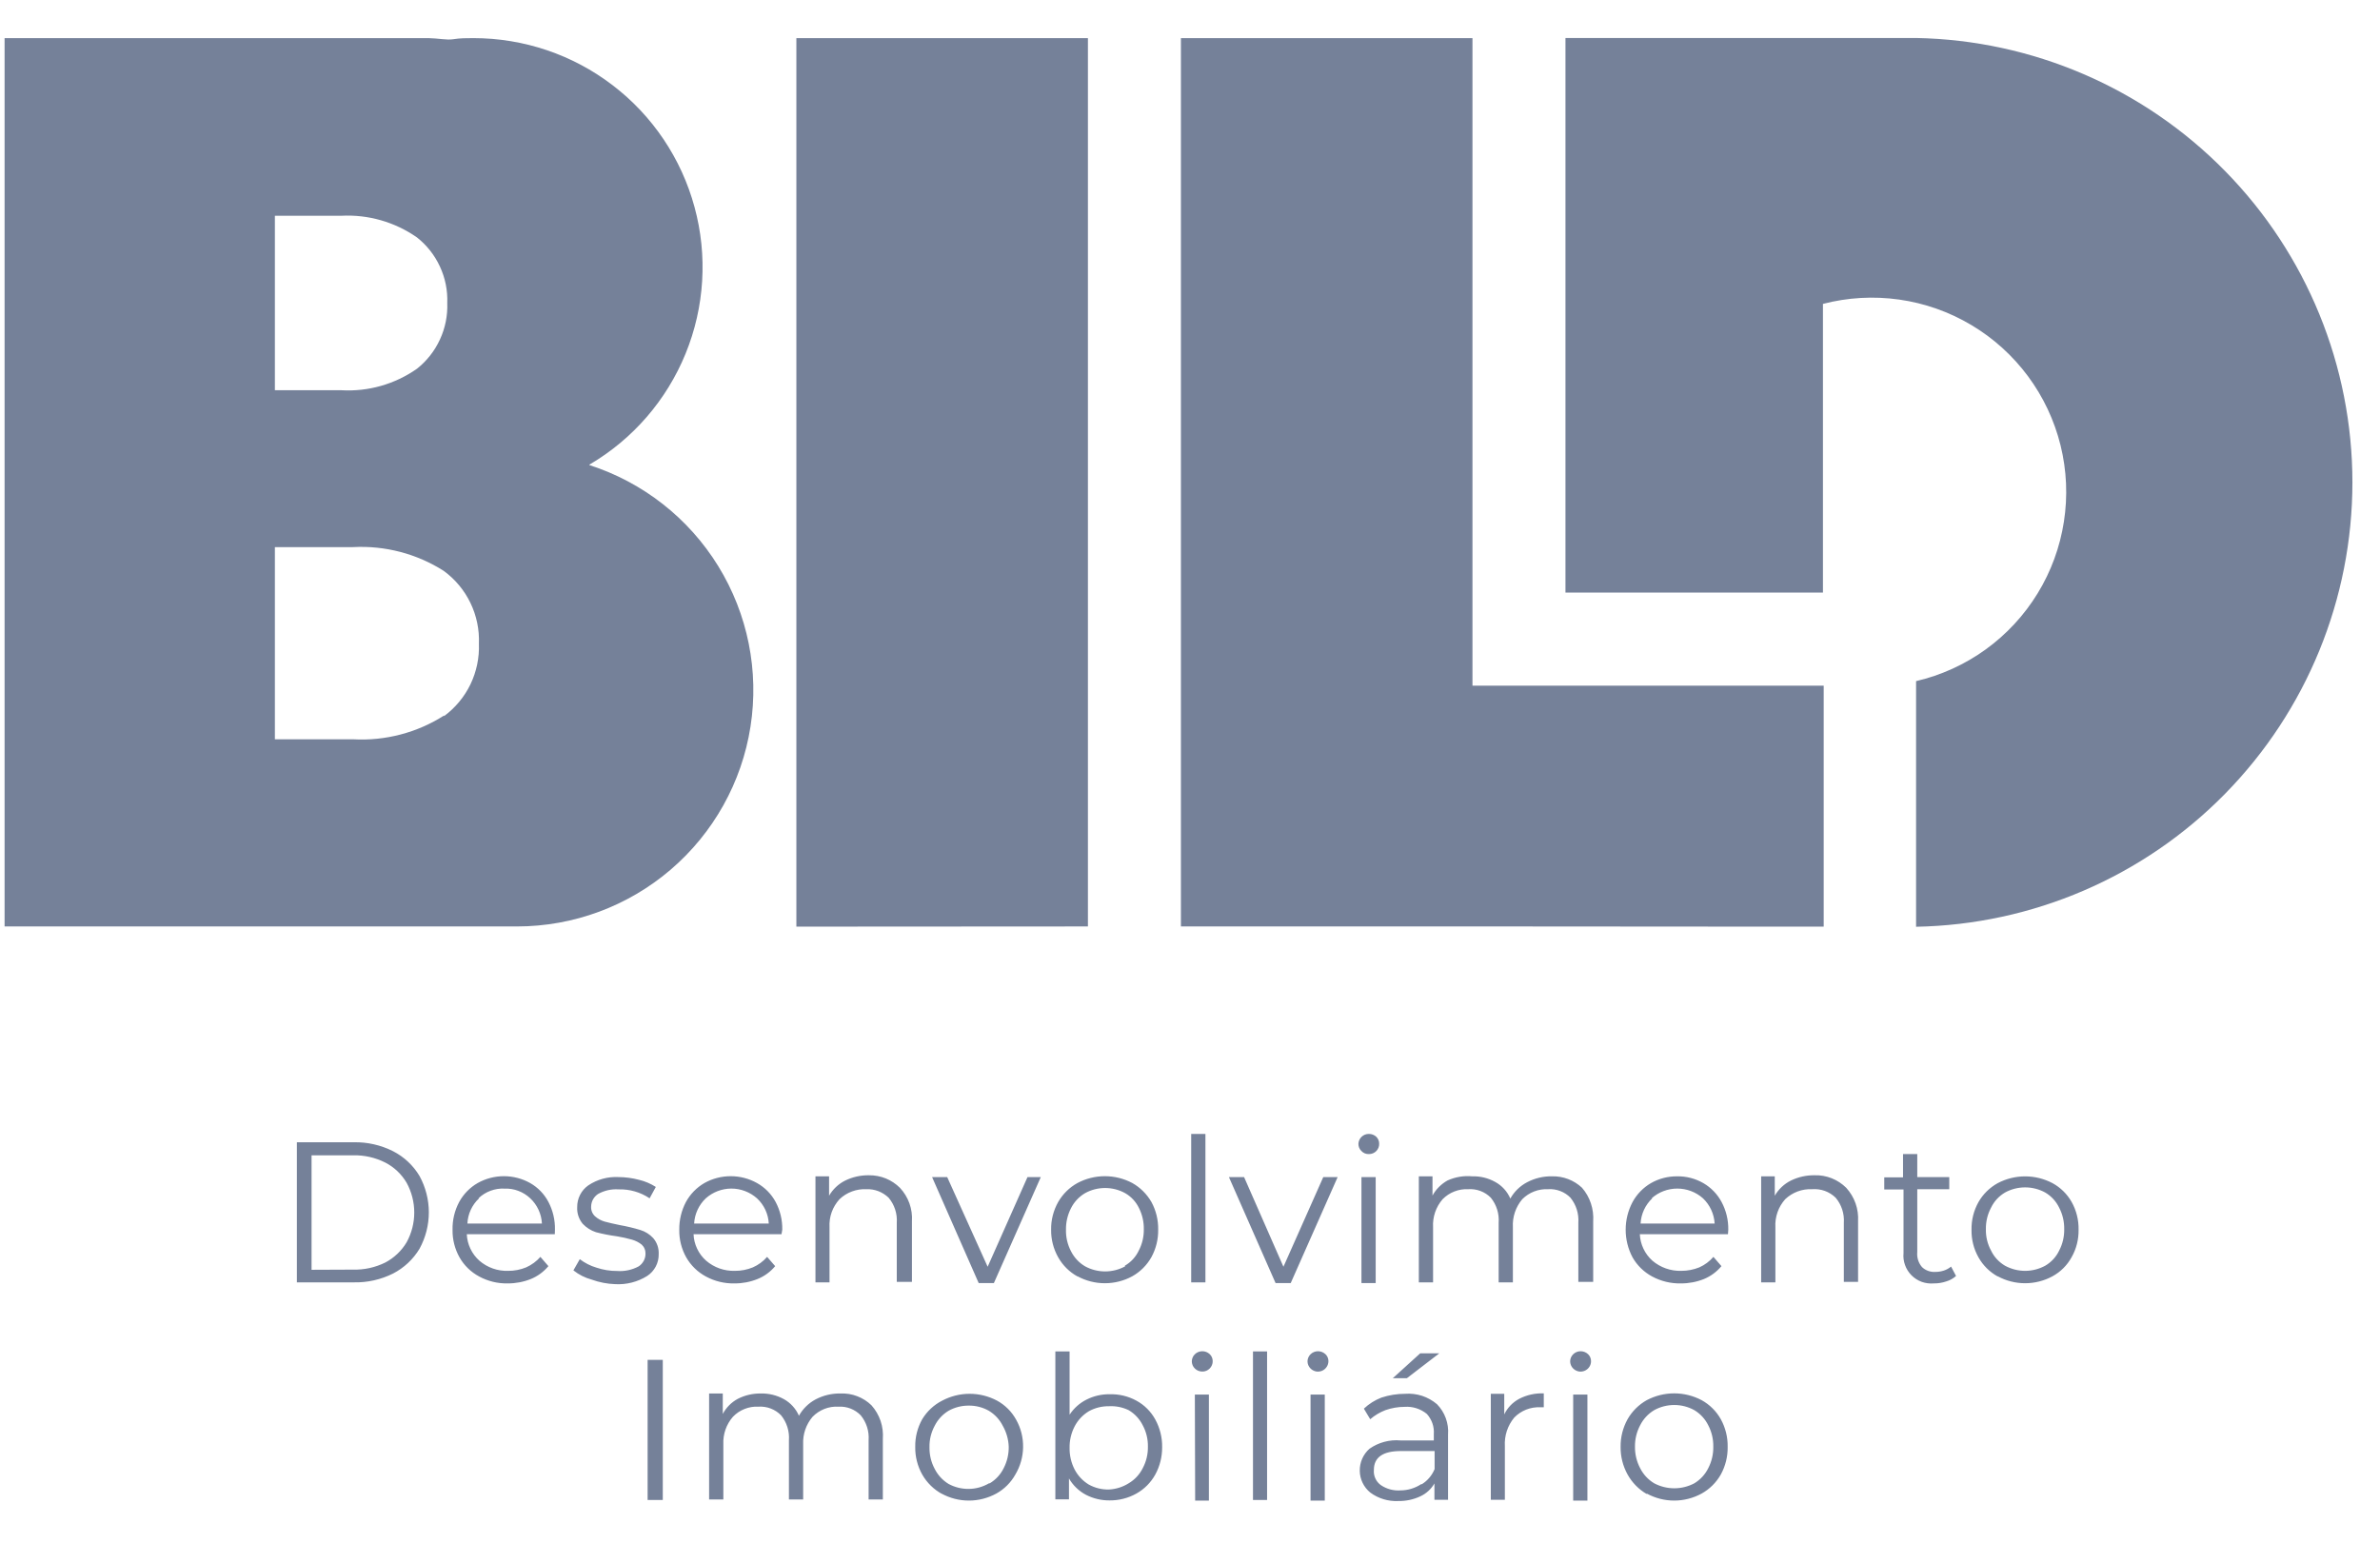
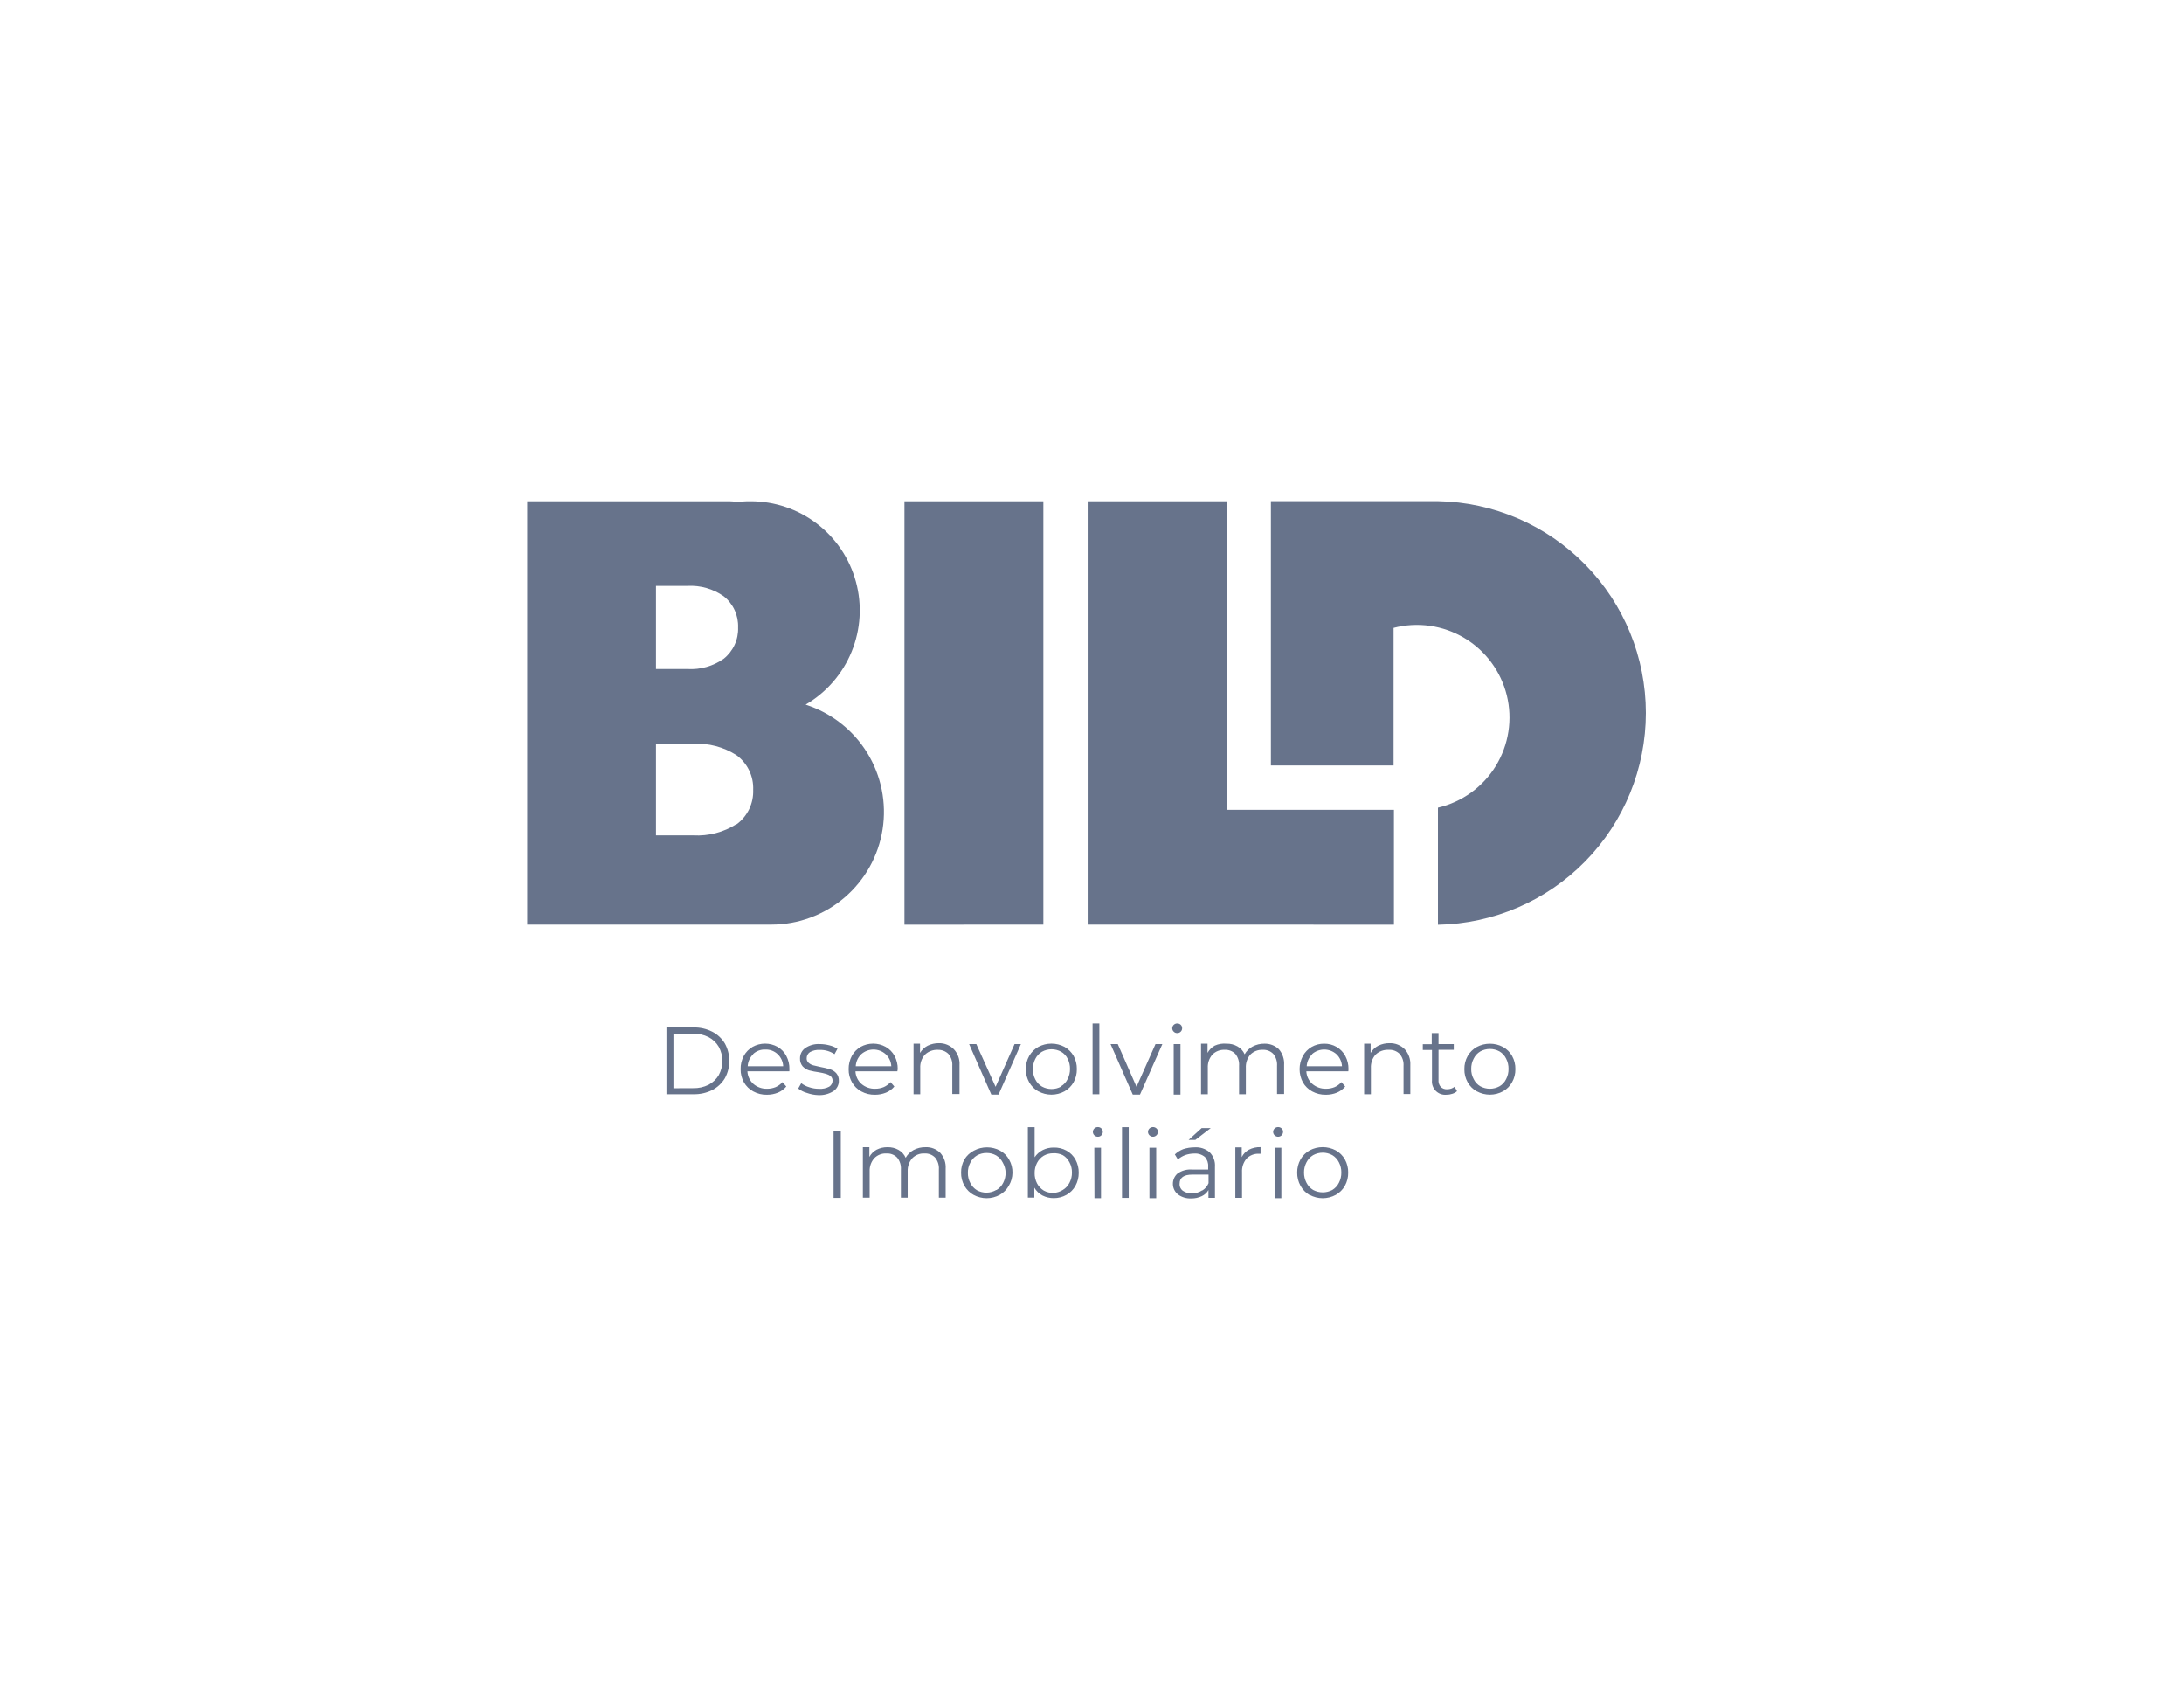
- <svg xmlns="http://www.w3.org/2000/svg" width="54" height="35" viewBox="0 0 54 35" fill="none">
-   <path d="M13.375 10.542C14.359 9.965 15.125 9.08 15.556 8.023C15.987 6.967 16.058 5.798 15.758 4.698C15.459 3.597 14.806 2.625 13.899 1.933C12.993 1.24 11.883 0.865 10.742 0.865C10.588 0.865 10.437 0.865 10.286 0.89C10.134 0.914 9.942 0.869 9.725 0.865H0.104V21.023H11.732C13.011 21.022 14.246 20.565 15.217 19.734C16.188 18.902 16.831 17.752 17.028 16.489C17.226 15.226 16.966 13.934 16.296 12.846C15.625 11.757 14.588 10.944 13.371 10.553L13.375 10.542ZM6.237 4.896H7.743C8.354 4.864 8.959 5.037 9.461 5.388C9.684 5.564 9.863 5.791 9.982 6.05C10.102 6.308 10.159 6.591 10.148 6.876C10.159 7.161 10.102 7.444 9.982 7.703C9.863 7.963 9.684 8.19 9.461 8.367C8.96 8.719 8.354 8.891 7.743 8.855H6.237V4.896ZM10.076 16.236C9.462 16.627 8.741 16.816 8.014 16.776H6.237V12.415H8.007C8.734 12.376 9.455 12.564 10.069 12.955C10.327 13.144 10.535 13.393 10.674 13.682C10.813 13.97 10.879 14.288 10.866 14.608C10.878 14.925 10.812 15.241 10.675 15.527C10.537 15.813 10.331 16.061 10.076 16.25V16.236Z" fill="#758199" />
-   <path d="M41.378 15.559H33.409V0.865H26.794V21.023H34.33L39.924 21.027H41.378V15.559ZM24.684 0.865H18.069V21.027L24.684 21.023V0.865Z" fill="#758199" />
-   <path d="M43.491 0.862H35.519V13.446H41.361V6.896C41.925 6.749 42.514 6.716 43.092 6.798C43.67 6.88 44.225 7.076 44.727 7.375C45.228 7.673 45.666 8.069 46.013 8.537C46.361 9.006 46.612 9.54 46.752 10.106C46.892 10.673 46.918 11.262 46.828 11.838C46.739 12.415 46.536 12.969 46.231 13.466C45.926 13.964 45.525 14.396 45.052 14.738C44.579 15.079 44.042 15.324 43.474 15.456V21.03C46.116 20.981 48.634 19.898 50.485 18.012C52.336 16.126 53.374 13.589 53.374 10.946C53.374 8.303 52.336 5.766 50.485 3.881C48.634 1.995 46.116 0.911 43.474 0.862H43.491Z" fill="#758199" />
-   <path d="M6.736 25.92H8.028C8.336 25.914 8.642 25.984 8.918 26.123C9.167 26.25 9.376 26.446 9.519 26.686C9.657 26.939 9.73 27.223 9.73 27.511C9.73 27.799 9.657 28.083 9.519 28.336C9.375 28.576 9.166 28.771 8.918 28.899C8.642 29.037 8.336 29.106 8.028 29.099H6.736V25.92ZM8.01 28.81C8.264 28.817 8.515 28.761 8.742 28.649C8.943 28.543 9.111 28.384 9.227 28.188C9.34 27.982 9.399 27.75 9.399 27.515C9.399 27.279 9.34 27.048 9.227 26.841C9.112 26.645 8.944 26.485 8.742 26.381C8.516 26.267 8.264 26.21 8.01 26.216H7.069V28.814L8.01 28.81ZM12.588 28.006H10.591C10.596 28.12 10.624 28.232 10.673 28.335C10.722 28.439 10.791 28.531 10.876 28.607C11.057 28.763 11.29 28.846 11.529 28.838C11.669 28.839 11.809 28.812 11.938 28.759C12.062 28.703 12.172 28.623 12.261 28.521L12.443 28.731C12.336 28.859 12.199 28.96 12.045 29.023C11.878 29.09 11.699 29.124 11.519 29.123C11.293 29.128 11.069 29.073 10.87 28.965C10.684 28.865 10.53 28.715 10.426 28.532C10.319 28.341 10.264 28.125 10.268 27.906C10.263 27.686 10.315 27.468 10.419 27.274C10.517 27.095 10.662 26.946 10.839 26.845C11.02 26.743 11.225 26.69 11.433 26.69C11.641 26.69 11.846 26.743 12.028 26.845C12.204 26.945 12.349 27.094 12.443 27.274C12.545 27.468 12.596 27.684 12.591 27.903L12.588 28.006ZM10.87 27.192C10.71 27.341 10.615 27.547 10.605 27.765H12.296C12.285 27.547 12.19 27.341 12.031 27.192C11.953 27.118 11.861 27.061 11.761 27.023C11.661 26.985 11.554 26.968 11.447 26.972C11.339 26.966 11.23 26.983 11.129 27.021C11.027 27.059 10.934 27.117 10.856 27.192H10.87ZM13.426 29.037C13.275 28.996 13.133 28.925 13.01 28.827L13.155 28.573C13.268 28.659 13.396 28.725 13.533 28.765C13.684 28.816 13.844 28.842 14.004 28.841C14.171 28.853 14.34 28.817 14.488 28.738C14.537 28.707 14.576 28.664 14.604 28.614C14.632 28.563 14.646 28.507 14.646 28.449C14.647 28.411 14.64 28.372 14.625 28.337C14.611 28.301 14.588 28.269 14.56 28.243C14.495 28.191 14.42 28.153 14.34 28.13C14.227 28.098 14.113 28.073 13.997 28.054C13.837 28.033 13.678 28.002 13.522 27.961C13.407 27.924 13.303 27.857 13.22 27.769C13.133 27.663 13.088 27.528 13.096 27.391C13.095 27.295 13.117 27.2 13.161 27.114C13.204 27.028 13.268 26.955 13.347 26.899C13.55 26.763 13.791 26.697 14.034 26.71C14.191 26.711 14.347 26.732 14.498 26.772C14.634 26.804 14.763 26.859 14.88 26.934L14.739 27.192C14.531 27.052 14.285 26.982 14.034 26.989C13.872 26.978 13.709 27.015 13.567 27.095C13.52 27.127 13.481 27.169 13.454 27.219C13.427 27.268 13.413 27.324 13.412 27.381C13.41 27.422 13.417 27.463 13.432 27.501C13.448 27.539 13.471 27.573 13.502 27.601C13.565 27.657 13.64 27.698 13.722 27.721C13.808 27.745 13.931 27.772 14.065 27.8C14.221 27.828 14.375 27.864 14.526 27.91C14.639 27.944 14.741 28.008 14.821 28.095C14.908 28.196 14.952 28.327 14.945 28.46C14.947 28.557 14.924 28.654 14.878 28.741C14.832 28.827 14.766 28.901 14.684 28.954C14.467 29.09 14.214 29.154 13.959 29.14C13.777 29.134 13.597 29.099 13.426 29.037ZM17.732 28.006H15.736C15.74 28.12 15.768 28.232 15.817 28.335C15.866 28.439 15.935 28.531 16.021 28.607C16.202 28.763 16.435 28.845 16.674 28.838C16.814 28.839 16.953 28.812 17.082 28.759C17.206 28.704 17.317 28.623 17.405 28.521L17.588 28.731C17.481 28.86 17.344 28.96 17.189 29.023C17.023 29.09 16.846 29.124 16.667 29.123C16.439 29.128 16.214 29.074 16.014 28.965C15.828 28.865 15.675 28.715 15.57 28.532C15.463 28.341 15.408 28.125 15.412 27.906C15.409 27.686 15.461 27.469 15.564 27.274C15.662 27.095 15.807 26.947 15.983 26.845C16.165 26.743 16.37 26.69 16.579 26.69C16.788 26.69 16.993 26.743 17.175 26.845C17.354 26.945 17.501 27.094 17.598 27.274C17.701 27.467 17.753 27.684 17.749 27.903L17.732 28.006ZM16.014 27.192C15.856 27.342 15.761 27.547 15.749 27.765H17.443C17.432 27.547 17.336 27.341 17.175 27.192C17.015 27.05 16.808 26.971 16.595 26.971C16.381 26.971 16.174 27.05 16.014 27.192ZM20.419 26.954C20.514 27.056 20.587 27.175 20.634 27.306C20.681 27.437 20.7 27.576 20.691 27.714V29.088H20.347V27.748C20.362 27.541 20.295 27.337 20.162 27.178C20.095 27.114 20.016 27.064 19.93 27.03C19.844 26.997 19.752 26.982 19.66 26.985C19.548 26.98 19.436 26.997 19.331 27.036C19.225 27.075 19.129 27.135 19.048 27.212C18.97 27.298 18.909 27.398 18.87 27.507C18.831 27.616 18.815 27.732 18.821 27.848V29.099H18.502V26.693H18.811V27.133C18.897 26.986 19.023 26.866 19.175 26.79C19.344 26.707 19.53 26.666 19.718 26.669C19.848 26.668 19.977 26.692 20.098 26.741C20.218 26.79 20.327 26.863 20.419 26.954ZM23.615 26.71L22.55 29.116H22.206L21.148 26.71H21.491L22.409 28.745L23.313 26.71H23.615ZM24.447 28.965C24.264 28.864 24.113 28.714 24.01 28.532C23.902 28.341 23.846 28.125 23.849 27.906C23.845 27.685 23.901 27.467 24.01 27.274C24.114 27.094 24.265 26.945 24.447 26.845C24.638 26.743 24.852 26.69 25.069 26.69C25.285 26.69 25.499 26.743 25.691 26.845C25.871 26.946 26.02 27.095 26.124 27.274C26.229 27.467 26.282 27.683 26.278 27.903C26.282 28.121 26.228 28.337 26.124 28.528C26.022 28.709 25.872 28.859 25.691 28.961C25.5 29.065 25.286 29.119 25.069 29.119C24.851 29.119 24.638 29.065 24.447 28.961V28.965ZM25.522 28.721C25.66 28.642 25.771 28.521 25.838 28.377C25.916 28.228 25.955 28.061 25.952 27.893C25.955 27.728 25.918 27.566 25.845 27.418C25.777 27.274 25.667 27.154 25.529 27.075C25.39 26.998 25.233 26.958 25.074 26.958C24.915 26.958 24.758 26.998 24.619 27.075C24.481 27.156 24.37 27.276 24.299 27.418C24.222 27.569 24.183 27.737 24.186 27.906C24.182 28.075 24.221 28.241 24.299 28.391C24.37 28.534 24.481 28.654 24.619 28.735C24.758 28.811 24.915 28.851 25.074 28.851C25.233 28.851 25.39 28.811 25.529 28.735L25.522 28.721ZM27.027 25.731H27.35V29.099H27.027V25.731ZM30.35 26.71L29.285 29.116H28.942L27.883 26.71H28.227L29.12 28.745L30.024 26.71H30.35ZM30.89 26.119C30.868 26.099 30.851 26.073 30.839 26.046C30.827 26.018 30.821 25.988 30.821 25.958C30.823 25.896 30.849 25.838 30.893 25.796C30.938 25.753 30.997 25.73 31.058 25.731C31.121 25.73 31.181 25.753 31.227 25.796C31.248 25.817 31.265 25.841 31.276 25.869C31.287 25.896 31.293 25.925 31.292 25.954C31.293 25.985 31.288 26.015 31.276 26.044C31.265 26.072 31.248 26.098 31.227 26.119C31.205 26.142 31.179 26.16 31.15 26.171C31.121 26.183 31.09 26.189 31.058 26.188C31.027 26.19 30.996 26.184 30.966 26.172C30.937 26.16 30.911 26.142 30.89 26.119ZM30.89 26.71H31.213V29.116H30.89V26.71ZM35.893 26.951C35.984 27.055 36.053 27.176 36.096 27.307C36.14 27.438 36.157 27.576 36.148 27.714V29.088H35.811V27.748C35.826 27.542 35.762 27.338 35.632 27.178C35.567 27.111 35.488 27.06 35.401 27.027C35.313 26.993 35.22 26.979 35.127 26.985C35.019 26.98 34.91 26.997 34.809 27.036C34.708 27.075 34.616 27.135 34.539 27.212C34.389 27.389 34.313 27.616 34.326 27.848V29.099H34.003V27.748C34.019 27.542 33.955 27.338 33.825 27.178C33.759 27.111 33.679 27.059 33.591 27.026C33.504 26.993 33.41 26.979 33.316 26.985C33.208 26.98 33.1 26.997 33 27.036C32.899 27.075 32.808 27.135 32.732 27.212C32.579 27.388 32.502 27.616 32.515 27.848V29.099H32.192V26.693H32.502V27.13C32.581 26.985 32.701 26.866 32.845 26.786C33.021 26.707 33.214 26.675 33.405 26.693C33.587 26.688 33.766 26.732 33.924 26.82C34.078 26.904 34.199 27.037 34.268 27.198C34.356 27.04 34.489 26.911 34.649 26.827C34.823 26.736 35.017 26.689 35.213 26.693C35.465 26.686 35.709 26.779 35.893 26.951ZM39.206 28.006H37.206C37.211 28.12 37.239 28.232 37.288 28.335C37.337 28.439 37.406 28.531 37.491 28.607C37.674 28.763 37.908 28.845 38.148 28.838C38.288 28.838 38.427 28.811 38.556 28.759C38.679 28.704 38.788 28.623 38.876 28.521L39.058 28.731C38.952 28.859 38.816 28.959 38.663 29.023C38.496 29.09 38.317 29.124 38.137 29.123C37.91 29.128 37.684 29.073 37.484 28.965C37.299 28.865 37.145 28.715 37.041 28.532C36.938 28.339 36.885 28.123 36.885 27.905C36.885 27.686 36.938 27.471 37.041 27.277C37.138 27.099 37.282 26.95 37.457 26.848C37.639 26.744 37.845 26.691 38.055 26.693C38.263 26.69 38.469 26.744 38.649 26.848C38.824 26.95 38.967 27.099 39.062 27.277C39.165 27.471 39.217 27.687 39.213 27.906L39.206 28.006ZM37.488 27.192C37.33 27.342 37.235 27.547 37.223 27.765H38.904C38.891 27.547 38.797 27.342 38.639 27.192C38.478 27.049 38.271 26.971 38.056 26.971C37.842 26.971 37.635 27.049 37.474 27.192H37.488ZM41.89 26.954C41.983 27.057 42.055 27.176 42.101 27.307C42.147 27.437 42.166 27.576 42.158 27.714V29.088H41.835V27.748C41.849 27.541 41.783 27.337 41.649 27.178C41.579 27.11 41.495 27.057 41.404 27.024C41.312 26.991 41.214 26.978 41.117 26.985C41.005 26.98 40.892 26.997 40.787 27.036C40.682 27.075 40.586 27.135 40.505 27.212C40.428 27.298 40.368 27.399 40.33 27.508C40.292 27.617 40.275 27.733 40.282 27.848V29.099H39.959V26.693H40.268V27.133C40.353 26.986 40.48 26.866 40.632 26.79C40.801 26.707 40.987 26.666 41.175 26.669C41.307 26.665 41.439 26.689 41.562 26.738C41.685 26.787 41.796 26.861 41.89 26.954ZM44.381 28.954C44.317 29.012 44.24 29.054 44.158 29.078C44.067 29.109 43.972 29.124 43.876 29.123C43.784 29.131 43.691 29.119 43.603 29.088C43.516 29.056 43.437 29.006 43.371 28.94C43.306 28.875 43.255 28.795 43.224 28.708C43.192 28.621 43.18 28.528 43.189 28.436V26.992H42.752V26.717H43.178V26.188H43.501V26.71H44.227V26.985H43.501V28.408C43.495 28.47 43.501 28.532 43.519 28.591C43.537 28.65 43.568 28.705 43.608 28.752C43.648 28.791 43.696 28.82 43.749 28.839C43.802 28.858 43.858 28.866 43.914 28.862C43.979 28.862 44.044 28.851 44.106 28.831C44.165 28.811 44.22 28.781 44.268 28.741L44.381 28.954ZM45.326 28.965C45.143 28.864 44.992 28.714 44.89 28.532C44.782 28.341 44.728 28.125 44.732 27.906C44.728 27.686 44.782 27.469 44.89 27.277C44.993 27.097 45.144 26.949 45.326 26.848C45.518 26.747 45.731 26.694 45.948 26.694C46.165 26.694 46.378 26.747 46.57 26.848C46.751 26.947 46.901 27.094 47.003 27.274C47.111 27.466 47.165 27.683 47.161 27.903C47.165 28.122 47.111 28.338 47.003 28.528C46.903 28.711 46.753 28.861 46.57 28.961C46.379 29.065 46.165 29.119 45.948 29.119C45.731 29.119 45.517 29.065 45.326 28.961V28.965ZM46.405 28.721C46.543 28.64 46.653 28.521 46.721 28.377C46.799 28.228 46.838 28.061 46.835 27.893C46.838 27.723 46.799 27.555 46.721 27.405C46.652 27.261 46.542 27.142 46.405 27.061C46.265 26.984 46.108 26.944 45.948 26.944C45.788 26.944 45.631 26.984 45.491 27.061C45.354 27.142 45.244 27.261 45.175 27.405C45.095 27.555 45.055 27.723 45.058 27.893C45.054 28.061 45.094 28.229 45.175 28.377C45.243 28.521 45.354 28.64 45.491 28.721C45.631 28.797 45.788 28.838 45.948 28.838C46.108 28.838 46.265 28.797 46.405 28.721ZM14.694 30.858H15.038V34.037H14.694V30.858ZM19.773 31.889C19.865 31.992 19.935 32.113 19.98 32.244C20.024 32.375 20.041 32.514 20.031 32.652V34.026H19.708V32.683C19.723 32.478 19.659 32.275 19.529 32.116C19.464 32.049 19.385 31.997 19.298 31.963C19.211 31.929 19.117 31.915 19.024 31.92C18.915 31.914 18.807 31.931 18.705 31.971C18.604 32.011 18.512 32.072 18.436 32.15C18.289 32.323 18.213 32.545 18.223 32.772V34.026H17.9V32.683C17.915 32.478 17.851 32.275 17.722 32.116C17.655 32.048 17.576 31.996 17.487 31.962C17.399 31.928 17.304 31.914 17.21 31.92C17.102 31.914 16.994 31.932 16.894 31.972C16.794 32.011 16.703 32.072 16.629 32.15C16.479 32.322 16.402 32.545 16.412 32.772V34.026H16.089V31.621H16.399V32.085C16.477 31.939 16.596 31.819 16.742 31.741C16.904 31.659 17.083 31.618 17.265 31.621C17.446 31.617 17.625 31.661 17.784 31.748C17.937 31.833 18.058 31.966 18.127 32.126C18.215 31.969 18.346 31.84 18.505 31.755C18.68 31.663 18.875 31.617 19.072 31.621C19.201 31.616 19.33 31.636 19.45 31.683C19.571 31.729 19.681 31.799 19.773 31.889ZM21.378 33.903C21.188 33.801 21.031 33.647 20.924 33.459C20.817 33.268 20.762 33.051 20.766 32.831C20.762 32.612 20.817 32.396 20.924 32.205C21.033 32.025 21.19 31.878 21.378 31.783C21.57 31.681 21.783 31.628 22 31.628C22.217 31.628 22.43 31.681 22.622 31.783C22.805 31.883 22.955 32.033 23.055 32.215C23.163 32.406 23.217 32.622 23.213 32.841C23.21 33.059 23.149 33.272 23.038 33.459C22.937 33.641 22.787 33.791 22.605 33.892C22.414 33.996 22.2 34.051 21.983 34.051C21.765 34.051 21.552 33.996 21.361 33.892L21.378 33.903ZM22.457 33.659C22.593 33.577 22.703 33.458 22.773 33.315C22.851 33.164 22.89 32.997 22.887 32.827C22.881 32.662 22.835 32.5 22.753 32.356C22.682 32.214 22.572 32.095 22.436 32.013C22.297 31.934 22.139 31.894 21.979 31.896C21.82 31.895 21.662 31.935 21.522 32.013C21.386 32.095 21.277 32.214 21.206 32.356C21.126 32.505 21.085 32.672 21.089 32.841C21.086 33.011 21.126 33.179 21.206 33.329C21.277 33.471 21.386 33.59 21.522 33.673C21.662 33.749 21.82 33.788 21.979 33.786C22.141 33.785 22.3 33.741 22.44 33.659H22.457ZM25.783 31.783C25.965 31.881 26.114 32.031 26.213 32.212C26.318 32.405 26.372 32.621 26.368 32.841C26.369 33.057 26.316 33.27 26.213 33.459C26.113 33.641 25.964 33.791 25.783 33.892C25.598 33.996 25.388 34.049 25.175 34.047C24.989 34.049 24.805 34.005 24.639 33.92C24.479 33.835 24.345 33.706 24.254 33.549V34.023H23.945V30.666H24.268V32.102C24.364 31.956 24.497 31.837 24.653 31.759C24.815 31.677 24.994 31.636 25.175 31.638C25.387 31.632 25.597 31.681 25.783 31.783ZM25.608 33.659C25.746 33.578 25.857 33.458 25.928 33.315C26.008 33.165 26.048 32.997 26.045 32.827C26.048 32.658 26.008 32.491 25.928 32.343C25.857 32.2 25.746 32.08 25.608 31.999C25.468 31.932 25.313 31.901 25.158 31.91C24.998 31.908 24.84 31.948 24.701 32.026C24.565 32.109 24.454 32.228 24.381 32.37C24.304 32.52 24.265 32.686 24.268 32.855C24.265 33.024 24.304 33.192 24.381 33.343C24.454 33.484 24.565 33.603 24.701 33.686C24.841 33.764 24.998 33.803 25.158 33.8C25.318 33.792 25.473 33.744 25.608 33.659ZM27.11 31.054C27.088 31.033 27.07 31.007 27.059 30.979C27.047 30.95 27.041 30.92 27.041 30.889C27.042 30.86 27.048 30.83 27.06 30.803C27.071 30.776 27.088 30.752 27.11 30.731C27.132 30.709 27.158 30.691 27.187 30.68C27.216 30.668 27.247 30.662 27.278 30.662C27.341 30.661 27.401 30.685 27.447 30.728C27.468 30.748 27.486 30.772 27.497 30.799C27.509 30.827 27.515 30.856 27.515 30.886C27.516 30.917 27.51 30.948 27.498 30.977C27.486 31.006 27.469 31.032 27.447 31.054C27.425 31.076 27.399 31.094 27.37 31.106C27.341 31.118 27.309 31.124 27.278 31.123C27.247 31.123 27.216 31.117 27.187 31.105C27.158 31.094 27.132 31.076 27.11 31.054ZM27.11 31.645H27.429V34.051H27.117L27.11 31.645ZM28.429 30.666H28.749V34.037H28.429V30.666ZM29.735 31.054C29.713 31.033 29.696 31.007 29.684 30.979C29.672 30.95 29.666 30.92 29.666 30.889C29.667 30.86 29.673 30.83 29.685 30.803C29.697 30.776 29.714 30.752 29.735 30.731C29.757 30.709 29.784 30.691 29.812 30.68C29.841 30.668 29.872 30.662 29.904 30.662C29.966 30.662 30.026 30.685 30.072 30.728C30.094 30.748 30.111 30.772 30.123 30.799C30.135 30.827 30.141 30.856 30.141 30.886C30.141 30.933 30.127 30.979 30.101 31.018C30.075 31.057 30.038 31.088 29.995 31.106C29.951 31.124 29.903 31.129 29.857 31.12C29.811 31.11 29.768 31.087 29.735 31.054ZM29.735 31.645H30.058V34.051H29.735V31.645ZM32.605 31.865C32.693 31.955 32.761 32.063 32.804 32.182C32.847 32.3 32.865 32.426 32.855 32.552V34.033H32.546V33.662C32.472 33.79 32.361 33.892 32.227 33.954C32.07 34.028 31.898 34.064 31.725 34.061C31.497 34.072 31.272 34.004 31.089 33.868C31.016 33.808 30.957 33.733 30.916 33.648C30.875 33.563 30.853 33.47 30.852 33.376C30.85 33.281 30.869 33.188 30.907 33.101C30.945 33.015 31.001 32.938 31.072 32.875C31.277 32.731 31.527 32.664 31.776 32.686H32.532V32.542C32.538 32.459 32.527 32.376 32.5 32.297C32.472 32.219 32.43 32.147 32.374 32.085C32.233 31.969 32.052 31.911 31.869 31.924C31.721 31.924 31.573 31.95 31.433 31.999C31.307 32.048 31.191 32.117 31.089 32.205L30.945 31.965C31.061 31.856 31.196 31.771 31.343 31.714C31.517 31.657 31.697 31.628 31.88 31.628C32.01 31.618 32.141 31.634 32.266 31.674C32.39 31.715 32.505 31.78 32.605 31.865ZM32.261 33.679C32.391 33.598 32.492 33.478 32.55 33.336V32.927H31.783C31.374 32.927 31.172 33.071 31.172 33.356C31.166 33.422 31.178 33.489 31.206 33.549C31.233 33.609 31.276 33.661 31.33 33.7C31.461 33.789 31.618 33.831 31.776 33.82C31.943 33.819 32.105 33.77 32.244 33.679H32.261ZM32.223 30.71H32.656L31.921 31.274H31.601L32.223 30.71ZM34.471 31.741C34.642 31.653 34.834 31.611 35.027 31.618V31.934H34.948C34.839 31.928 34.729 31.947 34.627 31.987C34.526 32.027 34.433 32.089 34.357 32.167C34.206 32.349 34.13 32.581 34.144 32.817V34.033H33.825V31.628H34.13V32.095C34.203 31.944 34.322 31.82 34.471 31.741ZM35.694 31.054C35.672 31.033 35.654 31.007 35.643 30.979C35.631 30.95 35.625 30.92 35.625 30.889C35.626 30.86 35.632 30.83 35.644 30.803C35.656 30.776 35.673 30.752 35.694 30.731C35.716 30.709 35.742 30.691 35.771 30.68C35.8 30.668 35.831 30.662 35.862 30.662C35.925 30.662 35.985 30.685 36.031 30.728C36.052 30.748 36.07 30.772 36.081 30.799C36.093 30.827 36.099 30.856 36.099 30.886C36.1 30.933 36.086 30.979 36.06 31.018C36.034 31.057 35.997 31.088 35.953 31.106C35.91 31.124 35.862 31.129 35.816 31.12C35.77 31.11 35.727 31.087 35.694 31.054ZM35.694 31.645H36.017V34.051H35.694V31.645ZM37.364 33.903C37.181 33.797 37.031 33.644 36.928 33.459C36.822 33.267 36.767 33.05 36.77 32.831C36.767 32.612 36.822 32.397 36.928 32.205C37.031 32.024 37.182 31.874 37.364 31.772C37.556 31.671 37.769 31.618 37.986 31.618C38.203 31.618 38.416 31.671 38.608 31.772C38.791 31.873 38.942 32.023 39.044 32.205C39.149 32.397 39.203 32.612 39.199 32.831C39.203 33.05 39.149 33.267 39.044 33.459C38.941 33.641 38.79 33.791 38.608 33.892C38.417 33.996 38.203 34.051 37.986 34.051C37.769 34.051 37.555 33.996 37.364 33.892V33.903ZM38.443 33.659C38.579 33.577 38.689 33.458 38.759 33.315C38.837 33.164 38.876 32.997 38.873 32.827C38.876 32.659 38.837 32.492 38.759 32.343C38.689 32.2 38.579 32.081 38.443 31.999C38.303 31.922 38.147 31.882 37.988 31.882C37.828 31.882 37.672 31.922 37.532 31.999C37.395 32.081 37.285 32.2 37.213 32.343C37.134 32.492 37.094 32.658 37.096 32.827C37.094 32.997 37.134 33.165 37.213 33.315C37.285 33.458 37.395 33.577 37.532 33.659C37.673 33.733 37.829 33.772 37.988 33.772C38.146 33.772 38.303 33.733 38.443 33.659Z" fill="#758199" />
+ <svg xmlns="http://www.w3.org/2000/svg" width="104" height="80" viewBox="0 0 104 80" fill="none">
+   <path d="M38.375 33.542C39.359 32.965 40.125 32.08 40.556 31.023C40.987 29.967 41.058 28.798 40.758 27.698C40.459 26.597 39.806 25.625 38.899 24.933C37.993 24.24 36.883 23.865 35.742 23.866C35.588 23.866 35.437 23.866 35.285 23.89C35.134 23.914 34.942 23.869 34.725 23.866H25.104V44.023H36.732C38.011 44.022 39.246 43.565 40.217 42.734C41.188 41.902 41.831 40.752 42.028 39.489C42.226 38.226 41.966 36.934 41.296 35.846C40.625 34.757 39.588 33.944 38.371 33.553L38.375 33.542ZM31.237 27.896H32.743C33.354 27.864 33.959 28.037 34.461 28.388C34.684 28.564 34.863 28.791 34.982 29.049C35.102 29.308 35.158 29.591 35.148 29.876C35.158 30.161 35.102 30.444 34.982 30.703C34.863 30.962 34.684 31.19 34.461 31.367C33.96 31.719 33.354 31.891 32.743 31.855H31.237V27.896ZM35.076 39.236C34.462 39.627 33.741 39.816 33.014 39.776H31.237V35.415H33.007C33.734 35.375 34.455 35.564 35.069 35.955C35.327 36.144 35.535 36.393 35.674 36.682C35.813 36.97 35.879 37.288 35.866 37.608C35.878 37.925 35.812 38.24 35.675 38.527C35.537 38.813 35.331 39.061 35.076 39.25V39.236Z" fill="#67738B" />
+   <path d="M66.378 38.559H58.409V23.866H51.794V44.023H59.33L64.924 44.027H66.378V38.559ZM49.684 23.866H43.069V44.027L49.684 44.023V23.866Z" fill="#67738B" />
+   <path d="M68.491 23.862H60.519V36.446H66.361V29.896C66.925 29.749 67.514 29.716 68.092 29.798C68.67 29.88 69.225 30.076 69.727 30.375C70.228 30.673 70.666 31.069 71.013 31.538C71.361 32.006 71.612 32.54 71.752 33.106C71.892 33.673 71.918 34.262 71.828 34.838C71.739 35.415 71.536 35.968 71.231 36.466C70.926 36.964 70.525 37.396 70.052 37.738C69.579 38.079 69.042 38.324 68.474 38.456V44.03C71.116 43.981 73.634 42.898 75.485 41.012C77.336 39.126 78.374 36.589 78.374 33.946C78.374 31.303 77.336 28.766 75.485 26.881C73.634 24.995 71.116 23.911 68.474 23.862H68.491Z" fill="#67738B" />
+   <path d="M31.736 48.92H33.028C33.336 48.914 33.642 48.984 33.918 49.123C34.167 49.25 34.376 49.446 34.519 49.686C34.657 49.939 34.73 50.223 34.73 50.511C34.73 50.799 34.657 51.083 34.519 51.336C34.375 51.576 34.166 51.771 33.918 51.9C33.642 52.037 33.336 52.106 33.028 52.099H31.736V48.92ZM33.011 51.81C33.264 51.817 33.515 51.761 33.742 51.649C33.944 51.543 34.111 51.383 34.227 51.188C34.34 50.982 34.399 50.75 34.399 50.515C34.399 50.279 34.34 50.048 34.227 49.841C34.112 49.645 33.944 49.485 33.742 49.381C33.516 49.267 33.264 49.21 33.011 49.216H32.069V51.814L33.011 51.81ZM37.588 51.006H35.591C35.596 51.12 35.624 51.232 35.673 51.336C35.722 51.439 35.791 51.531 35.876 51.607C36.057 51.763 36.291 51.846 36.529 51.838C36.669 51.839 36.809 51.812 36.938 51.759C37.062 51.703 37.172 51.623 37.261 51.522L37.443 51.731C37.336 51.859 37.199 51.96 37.045 52.023C36.878 52.09 36.699 52.124 36.519 52.123C36.292 52.128 36.069 52.073 35.87 51.965C35.684 51.865 35.53 51.715 35.426 51.532C35.319 51.341 35.264 51.125 35.268 50.906C35.263 50.686 35.315 50.468 35.419 50.274C35.517 50.095 35.662 49.946 35.839 49.844C36.02 49.743 36.225 49.69 36.433 49.69C36.641 49.69 36.846 49.743 37.028 49.844C37.204 49.945 37.349 50.094 37.443 50.274C37.545 50.468 37.596 50.684 37.591 50.903L37.588 51.006ZM35.87 50.192C35.71 50.341 35.615 50.547 35.605 50.766H37.296C37.285 50.547 37.19 50.341 37.031 50.192C36.953 50.118 36.861 50.061 36.761 50.023C36.661 49.985 36.554 49.968 36.447 49.972C36.339 49.966 36.23 49.983 36.129 50.021C36.027 50.059 35.934 50.117 35.856 50.192H35.87ZM38.426 52.037C38.275 51.996 38.133 51.925 38.01 51.827L38.155 51.573C38.268 51.659 38.396 51.725 38.533 51.765C38.684 51.816 38.843 51.842 39.004 51.841C39.172 51.853 39.34 51.818 39.488 51.738C39.536 51.707 39.576 51.664 39.604 51.614C39.632 51.563 39.646 51.507 39.646 51.449C39.647 51.411 39.64 51.373 39.625 51.337C39.611 51.301 39.588 51.269 39.56 51.243C39.495 51.191 39.42 51.153 39.34 51.13C39.227 51.098 39.112 51.073 38.997 51.054C38.837 51.033 38.678 51.002 38.522 50.961C38.407 50.923 38.303 50.857 38.22 50.769C38.133 50.663 38.088 50.528 38.096 50.391C38.095 50.295 38.117 50.2 38.16 50.114C38.204 50.028 38.268 49.955 38.347 49.9C38.55 49.763 38.791 49.697 39.035 49.711C39.191 49.711 39.347 49.732 39.498 49.772C39.634 49.804 39.763 49.859 39.88 49.934L39.739 50.192C39.531 50.053 39.285 49.982 39.035 49.989C38.872 49.978 38.709 50.015 38.567 50.095C38.52 50.127 38.481 50.169 38.454 50.219C38.427 50.268 38.413 50.324 38.413 50.381C38.41 50.422 38.417 50.463 38.432 50.501C38.448 50.539 38.471 50.573 38.502 50.6C38.565 50.657 38.64 50.698 38.722 50.721C38.808 50.745 38.931 50.772 39.065 50.8C39.221 50.828 39.375 50.864 39.526 50.91C39.639 50.944 39.741 51.008 39.821 51.095C39.908 51.196 39.952 51.327 39.945 51.46C39.947 51.557 39.924 51.654 39.878 51.741C39.832 51.827 39.766 51.901 39.684 51.954C39.467 52.09 39.214 52.154 38.959 52.14C38.777 52.134 38.597 52.099 38.426 52.037ZM42.732 51.006H40.736C40.74 51.12 40.768 51.232 40.817 51.336C40.866 51.439 40.935 51.531 41.021 51.607C41.202 51.763 41.435 51.845 41.674 51.838C41.814 51.839 41.953 51.812 42.083 51.759C42.206 51.704 42.317 51.623 42.406 51.522L42.588 51.731C42.481 51.86 42.344 51.961 42.189 52.023C42.023 52.09 41.846 52.124 41.667 52.123C41.439 52.128 41.214 52.074 41.014 51.965C40.828 51.865 40.675 51.715 40.571 51.532C40.463 51.341 40.408 51.125 40.412 50.906C40.409 50.686 40.461 50.469 40.564 50.274C40.662 50.095 40.807 49.947 40.983 49.844C41.165 49.743 41.37 49.69 41.579 49.69C41.788 49.69 41.993 49.743 42.175 49.844C42.354 49.945 42.501 50.094 42.598 50.274C42.701 50.467 42.753 50.684 42.749 50.903L42.732 51.006ZM41.014 50.192C40.856 50.342 40.761 50.547 40.749 50.766H42.443C42.432 50.547 42.336 50.341 42.175 50.192C42.015 50.05 41.809 49.971 41.595 49.971C41.381 49.971 41.174 50.05 41.014 50.192ZM45.419 49.955C45.514 50.056 45.587 50.175 45.634 50.306C45.681 50.437 45.7 50.575 45.691 50.714V52.089H45.347V50.748C45.362 50.541 45.295 50.337 45.161 50.178C45.095 50.114 45.016 50.064 44.93 50.031C44.844 49.998 44.752 49.982 44.66 49.985C44.548 49.98 44.436 49.997 44.331 50.036C44.225 50.075 44.129 50.135 44.048 50.212C43.97 50.298 43.909 50.398 43.87 50.507C43.831 50.616 43.815 50.732 43.821 50.848V52.099H43.502V49.693H43.811V50.133C43.897 49.986 44.023 49.867 44.175 49.789C44.344 49.707 44.53 49.666 44.718 49.669C44.848 49.667 44.977 49.692 45.098 49.741C45.218 49.79 45.327 49.862 45.419 49.955ZM48.615 49.711L47.55 52.116H47.206L46.148 49.711H46.491L47.409 51.745L48.313 49.711H48.615ZM49.447 51.965C49.264 51.864 49.113 51.714 49.01 51.532C48.902 51.341 48.846 51.126 48.849 50.906C48.845 50.685 48.901 50.467 49.01 50.274C49.114 50.094 49.265 49.945 49.447 49.844C49.638 49.743 49.852 49.69 50.069 49.69C50.285 49.69 50.499 49.743 50.691 49.844C50.871 49.946 51.02 50.095 51.124 50.274C51.229 50.467 51.282 50.684 51.278 50.903C51.282 51.121 51.228 51.337 51.124 51.528C51.022 51.709 50.872 51.859 50.691 51.961C50.5 52.065 50.286 52.119 50.069 52.119C49.851 52.119 49.638 52.065 49.447 51.961V51.965ZM50.522 51.721C50.66 51.642 50.771 51.522 50.838 51.377C50.916 51.228 50.955 51.061 50.952 50.893C50.955 50.728 50.918 50.566 50.845 50.418C50.777 50.274 50.667 50.154 50.529 50.075C50.39 49.998 50.233 49.958 50.074 49.958C49.915 49.958 49.758 49.998 49.618 50.075C49.481 50.156 49.37 50.276 49.299 50.418C49.222 50.569 49.183 50.737 49.185 50.906C49.182 51.075 49.221 51.241 49.299 51.391C49.37 51.534 49.481 51.654 49.618 51.734C49.758 51.811 49.915 51.851 50.074 51.851C50.233 51.851 50.39 51.811 50.529 51.734L50.522 51.721ZM52.027 48.731H52.35V52.099H52.027V48.731ZM55.35 49.711L54.285 52.116H53.941L52.883 49.711H53.227L54.12 51.745L55.024 49.711H55.35ZM55.89 49.119C55.868 49.099 55.851 49.074 55.839 49.046C55.827 49.018 55.821 48.988 55.821 48.958C55.823 48.897 55.849 48.838 55.893 48.796C55.938 48.754 55.997 48.73 56.058 48.731C56.121 48.73 56.181 48.753 56.227 48.796C56.248 48.817 56.265 48.841 56.276 48.869C56.287 48.896 56.293 48.925 56.292 48.955C56.293 48.985 56.288 49.015 56.276 49.044C56.265 49.072 56.248 49.098 56.227 49.119C56.205 49.142 56.179 49.16 56.15 49.171C56.121 49.183 56.09 49.189 56.058 49.188C56.027 49.19 55.996 49.184 55.967 49.172C55.937 49.16 55.911 49.142 55.89 49.119ZM55.89 49.711H56.213V52.116H55.89V49.711ZM60.893 49.951C60.984 50.055 61.053 50.176 61.096 50.307C61.14 50.438 61.157 50.576 61.148 50.714V52.089H60.811V50.748C60.826 50.542 60.762 50.338 60.632 50.178C60.567 50.111 60.488 50.06 60.401 50.027C60.313 49.993 60.22 49.979 60.127 49.985C60.019 49.98 59.91 49.997 59.809 50.036C59.708 50.075 59.616 50.135 59.539 50.212C59.389 50.389 59.313 50.617 59.326 50.848V52.099H59.003V50.748C59.019 50.542 58.955 50.338 58.825 50.178C58.759 50.111 58.679 50.059 58.591 50.026C58.504 49.993 58.41 49.979 58.316 49.985C58.208 49.98 58.1 49.997 58 50.036C57.899 50.075 57.808 50.135 57.732 50.212C57.579 50.388 57.502 50.616 57.515 50.848V52.099H57.192V49.693H57.502V50.13C57.581 49.985 57.701 49.866 57.845 49.786C58.021 49.707 58.214 49.675 58.405 49.693C58.587 49.688 58.766 49.732 58.924 49.821C59.078 49.904 59.199 50.037 59.268 50.199C59.356 50.04 59.489 49.911 59.649 49.827C59.823 49.736 60.017 49.69 60.213 49.693C60.465 49.687 60.709 49.779 60.893 49.951ZM64.206 51.006H62.206C62.211 51.12 62.239 51.232 62.288 51.336C62.337 51.439 62.406 51.531 62.491 51.607C62.674 51.763 62.908 51.845 63.148 51.838C63.288 51.838 63.427 51.812 63.556 51.759C63.679 51.704 63.788 51.623 63.876 51.522L64.058 51.731C63.952 51.859 63.816 51.959 63.663 52.023C63.496 52.09 63.317 52.124 63.137 52.123C62.91 52.128 62.684 52.073 62.484 51.965C62.299 51.865 62.145 51.715 62.041 51.532C61.938 51.339 61.885 51.123 61.885 50.905C61.885 50.686 61.938 50.471 62.041 50.278C62.138 50.099 62.282 49.95 62.457 49.848C62.639 49.744 62.845 49.691 63.055 49.693C63.263 49.69 63.469 49.744 63.649 49.848C63.824 49.95 63.967 50.099 64.062 50.278C64.165 50.471 64.217 50.687 64.213 50.906L64.206 51.006ZM62.488 50.192C62.33 50.342 62.235 50.547 62.223 50.766H63.904C63.891 50.547 63.797 50.342 63.639 50.192C63.478 50.05 63.271 49.971 63.056 49.971C62.842 49.971 62.635 50.05 62.474 50.192H62.488ZM66.89 49.955C66.983 50.057 67.055 50.176 67.101 50.307C67.147 50.437 67.166 50.576 67.158 50.714V52.089H66.835V50.748C66.85 50.541 66.783 50.337 66.649 50.178C66.579 50.11 66.495 50.057 66.404 50.024C66.312 49.991 66.214 49.978 66.117 49.985C66.004 49.98 65.892 49.997 65.787 50.036C65.682 50.075 65.586 50.135 65.505 50.212C65.428 50.298 65.368 50.399 65.33 50.508C65.292 50.617 65.275 50.733 65.281 50.848V52.099H64.959V49.693H65.268V50.133C65.353 49.986 65.48 49.867 65.632 49.789C65.801 49.707 65.987 49.666 66.175 49.669C66.307 49.666 66.439 49.689 66.562 49.738C66.685 49.787 66.796 49.861 66.89 49.955ZM69.381 51.954C69.317 52.012 69.24 52.054 69.158 52.078C69.067 52.109 68.972 52.124 68.876 52.123C68.784 52.131 68.691 52.119 68.603 52.088C68.516 52.056 68.437 52.006 68.371 51.94C68.306 51.875 68.255 51.795 68.224 51.708C68.192 51.621 68.18 51.528 68.189 51.436V49.992H67.752V49.717H68.178V49.188H68.501V49.711H69.227V49.985H68.501V51.408C68.495 51.47 68.501 51.532 68.519 51.591C68.537 51.65 68.567 51.705 68.608 51.752C68.648 51.791 68.696 51.82 68.749 51.839C68.802 51.858 68.858 51.866 68.914 51.862C68.979 51.862 69.044 51.851 69.106 51.831C69.165 51.811 69.22 51.781 69.268 51.741L69.381 51.954ZM70.326 51.965C70.143 51.864 69.992 51.714 69.89 51.532C69.782 51.341 69.728 51.125 69.732 50.906C69.728 50.686 69.782 50.469 69.89 50.278C69.993 50.097 70.144 49.949 70.326 49.848C70.518 49.746 70.731 49.694 70.948 49.694C71.165 49.694 71.378 49.746 71.57 49.848C71.751 49.947 71.901 50.094 72.003 50.274C72.111 50.466 72.165 50.683 72.161 50.903C72.165 51.122 72.111 51.338 72.003 51.528C71.903 51.711 71.753 51.861 71.57 51.961C71.379 52.065 71.165 52.119 70.948 52.119C70.731 52.119 70.517 52.065 70.326 51.961V51.965ZM71.405 51.721C71.543 51.641 71.653 51.521 71.721 51.377C71.799 51.228 71.838 51.061 71.835 50.893C71.838 50.723 71.799 50.556 71.721 50.405C71.652 50.261 71.542 50.142 71.405 50.061C71.265 49.984 71.108 49.944 70.948 49.944C70.788 49.944 70.631 49.984 70.491 50.061C70.354 50.142 70.244 50.261 70.175 50.405C70.095 50.555 70.055 50.723 70.058 50.893C70.054 51.062 70.094 51.228 70.175 51.377C70.243 51.521 70.354 51.641 70.491 51.721C70.631 51.797 70.788 51.838 70.948 51.838C71.108 51.838 71.265 51.797 71.405 51.721ZM39.694 53.858H40.038V57.037H39.694V53.858ZM44.773 54.889C44.865 54.992 44.935 55.113 44.98 55.244C45.024 55.375 45.041 55.514 45.031 55.652V57.026H44.708V55.683C44.723 55.478 44.659 55.275 44.529 55.116C44.464 55.049 44.385 54.997 44.298 54.963C44.211 54.929 44.117 54.915 44.024 54.92C43.915 54.914 43.807 54.931 43.705 54.971C43.604 55.011 43.512 55.072 43.437 55.15C43.289 55.323 43.213 55.545 43.223 55.772V57.026H42.9V55.683C42.915 55.478 42.851 55.275 42.722 55.116C42.656 55.048 42.575 54.996 42.487 54.962C42.399 54.928 42.304 54.914 42.21 54.92C42.102 54.914 41.994 54.932 41.894 54.972C41.794 55.011 41.703 55.072 41.629 55.15C41.479 55.322 41.402 55.545 41.412 55.772V57.026H41.089V54.621H41.399V55.085C41.477 54.939 41.596 54.819 41.742 54.741C41.904 54.659 42.083 54.618 42.265 54.621C42.446 54.617 42.625 54.661 42.783 54.748C42.937 54.833 43.058 54.966 43.127 55.126C43.215 54.969 43.346 54.84 43.505 54.755C43.68 54.663 43.875 54.617 44.072 54.621C44.201 54.615 44.33 54.636 44.45 54.682C44.571 54.729 44.681 54.799 44.773 54.889ZM46.378 56.903C46.188 56.801 46.031 56.647 45.924 56.459C45.817 56.268 45.762 56.051 45.766 55.831C45.762 55.612 45.817 55.396 45.924 55.205C46.033 55.025 46.19 54.878 46.378 54.783C46.57 54.681 46.783 54.628 47 54.628C47.217 54.628 47.43 54.681 47.622 54.783C47.805 54.883 47.955 55.033 48.055 55.216C48.163 55.406 48.217 55.622 48.213 55.841C48.21 56.059 48.15 56.272 48.038 56.459C47.937 56.641 47.787 56.791 47.605 56.892C47.414 56.996 47.2 57.051 46.983 57.051C46.766 57.051 46.552 56.996 46.361 56.892L46.378 56.903ZM47.457 56.659C47.593 56.577 47.703 56.458 47.773 56.315C47.85 56.164 47.889 55.997 47.887 55.827C47.881 55.662 47.835 55.5 47.752 55.356C47.682 55.214 47.572 55.095 47.436 55.013C47.297 54.935 47.139 54.894 46.979 54.896C46.819 54.895 46.662 54.935 46.522 55.013C46.386 55.095 46.277 55.214 46.206 55.356C46.126 55.505 46.086 55.672 46.089 55.841C46.086 56.011 46.126 56.179 46.206 56.329C46.277 56.471 46.386 56.59 46.522 56.673C46.662 56.749 46.82 56.788 46.979 56.786C47.141 56.785 47.3 56.741 47.44 56.659H47.457ZM50.783 54.783C50.965 54.882 51.114 55.031 51.213 55.212C51.318 55.405 51.371 55.621 51.368 55.841C51.369 56.057 51.316 56.27 51.213 56.459C51.113 56.641 50.964 56.791 50.783 56.892C50.597 56.996 50.388 57.049 50.175 57.047C49.989 57.049 49.805 57.005 49.639 56.92C49.479 56.835 49.345 56.706 49.254 56.549V57.023H48.945V53.666H49.268V55.102C49.364 54.956 49.497 54.837 49.653 54.758C49.815 54.677 49.994 54.636 50.175 54.638C50.387 54.632 50.597 54.681 50.783 54.783ZM50.608 56.659C50.746 56.578 50.857 56.458 50.928 56.315C51.008 56.165 51.048 55.997 51.045 55.827C51.048 55.658 51.008 55.491 50.928 55.343C50.857 55.2 50.746 55.08 50.608 54.999C50.468 54.932 50.313 54.901 50.158 54.91C49.998 54.908 49.84 54.948 49.701 55.027C49.565 55.109 49.454 55.228 49.381 55.37C49.304 55.52 49.265 55.686 49.268 55.855C49.265 56.024 49.304 56.192 49.381 56.343C49.454 56.484 49.565 56.603 49.701 56.686C49.841 56.764 49.998 56.803 50.158 56.8C50.318 56.792 50.473 56.744 50.608 56.659ZM52.11 54.054C52.088 54.033 52.07 54.007 52.059 53.979C52.047 53.95 52.041 53.92 52.041 53.889C52.042 53.859 52.048 53.83 52.06 53.803C52.071 53.776 52.089 53.752 52.11 53.731C52.132 53.709 52.158 53.691 52.187 53.68C52.216 53.668 52.247 53.662 52.278 53.662C52.341 53.661 52.401 53.685 52.447 53.728C52.468 53.748 52.486 53.772 52.497 53.8C52.509 53.827 52.515 53.856 52.515 53.886C52.516 53.917 52.51 53.948 52.498 53.977C52.486 54.006 52.469 54.032 52.447 54.054C52.425 54.077 52.399 54.094 52.37 54.106C52.341 54.118 52.309 54.124 52.278 54.123C52.247 54.123 52.216 54.117 52.187 54.105C52.158 54.094 52.132 54.076 52.11 54.054ZM52.11 54.645H52.429V57.051H52.117L52.11 54.645ZM53.429 53.666H53.749V57.037H53.429V53.666ZM54.735 54.054C54.713 54.033 54.696 54.007 54.684 53.979C54.672 53.95 54.666 53.92 54.666 53.889C54.667 53.859 54.673 53.83 54.685 53.803C54.697 53.776 54.714 53.752 54.735 53.731C54.757 53.709 54.784 53.691 54.812 53.68C54.841 53.668 54.872 53.662 54.904 53.662C54.966 53.662 55.026 53.685 55.072 53.728C55.094 53.748 55.111 53.772 55.123 53.8C55.135 53.827 55.141 53.856 55.141 53.886C55.141 53.933 55.127 53.979 55.101 54.018C55.075 54.057 55.038 54.088 54.995 54.106C54.951 54.124 54.903 54.129 54.857 54.12C54.811 54.11 54.768 54.087 54.735 54.054ZM54.735 54.645H55.058V57.051H54.735V54.645ZM57.605 54.865C57.693 54.955 57.761 55.063 57.804 55.182C57.847 55.3 57.865 55.426 57.855 55.552V57.033H57.546V56.662C57.472 56.79 57.361 56.892 57.227 56.954C57.07 57.028 56.898 57.064 56.725 57.061C56.497 57.072 56.272 57.004 56.089 56.868C56.016 56.808 55.957 56.733 55.916 56.648C55.875 56.563 55.853 56.47 55.852 56.376C55.85 56.282 55.869 56.188 55.907 56.101C55.945 56.015 56.001 55.938 56.072 55.875C56.277 55.731 56.527 55.664 56.776 55.686H57.532V55.542C57.538 55.459 57.527 55.376 57.5 55.297C57.472 55.219 57.43 55.147 57.374 55.085C57.233 54.969 57.052 54.911 56.869 54.923C56.721 54.924 56.573 54.95 56.433 54.999C56.307 55.048 56.191 55.117 56.089 55.205L55.945 54.965C56.06 54.856 56.196 54.771 56.343 54.714C56.517 54.657 56.697 54.628 56.88 54.628C57.01 54.618 57.141 54.634 57.266 54.674C57.39 54.715 57.505 54.78 57.605 54.865ZM57.261 56.679C57.391 56.598 57.492 56.478 57.55 56.336V55.927H56.783C56.374 55.927 56.172 56.071 56.172 56.356C56.166 56.422 56.178 56.489 56.206 56.549C56.233 56.609 56.276 56.661 56.33 56.7C56.461 56.789 56.618 56.831 56.776 56.82C56.943 56.819 57.105 56.77 57.244 56.679H57.261ZM57.223 53.71H57.656L56.921 54.274H56.601L57.223 53.71ZM59.471 54.741C59.642 54.653 59.834 54.611 60.027 54.618V54.934H59.948C59.839 54.928 59.729 54.947 59.627 54.987C59.526 55.027 59.433 55.089 59.357 55.167C59.206 55.349 59.13 55.581 59.144 55.817V57.033H58.825V54.628H59.13V55.095C59.203 54.944 59.322 54.82 59.471 54.741ZM60.694 54.054C60.672 54.033 60.654 54.007 60.643 53.979C60.631 53.95 60.625 53.92 60.625 53.889C60.626 53.859 60.632 53.83 60.644 53.803C60.656 53.776 60.673 53.752 60.694 53.731C60.716 53.709 60.742 53.691 60.771 53.68C60.8 53.668 60.831 53.662 60.862 53.662C60.925 53.662 60.985 53.685 61.031 53.728C61.052 53.748 61.07 53.772 61.081 53.8C61.093 53.827 61.099 53.856 61.099 53.886C61.1 53.933 61.086 53.979 61.06 54.018C61.034 54.057 60.997 54.088 60.953 54.106C60.91 54.124 60.862 54.129 60.816 54.12C60.77 54.11 60.727 54.087 60.694 54.054ZM60.694 54.645H61.017V57.051H60.694V54.645ZM62.364 56.903C62.181 56.797 62.031 56.644 61.928 56.459C61.822 56.267 61.767 56.05 61.77 55.831C61.767 55.612 61.822 55.397 61.928 55.205C62.031 55.024 62.182 54.874 62.364 54.772C62.556 54.671 62.769 54.618 62.986 54.618C63.203 54.618 63.416 54.671 63.608 54.772C63.791 54.873 63.942 55.023 64.044 55.205C64.149 55.397 64.203 55.612 64.199 55.831C64.203 56.05 64.149 56.267 64.044 56.459C63.941 56.641 63.79 56.791 63.608 56.892C63.417 56.996 63.203 57.051 62.986 57.051C62.769 57.051 62.555 56.996 62.364 56.892V56.903ZM63.443 56.659C63.579 56.577 63.689 56.458 63.759 56.315C63.837 56.164 63.876 55.997 63.873 55.827C63.876 55.659 63.837 55.492 63.759 55.343C63.689 55.2 63.579 55.081 63.443 54.999C63.303 54.922 63.147 54.882 62.988 54.882C62.828 54.882 62.672 54.922 62.532 54.999C62.395 55.081 62.285 55.2 62.213 55.343C62.134 55.492 62.094 55.658 62.096 55.827C62.094 55.997 62.134 56.165 62.213 56.315C62.285 56.458 62.395 56.577 62.532 56.659C62.673 56.733 62.829 56.772 62.988 56.772C63.146 56.772 63.303 56.733 63.443 56.659Z" fill="#67738B" />
</svg>
